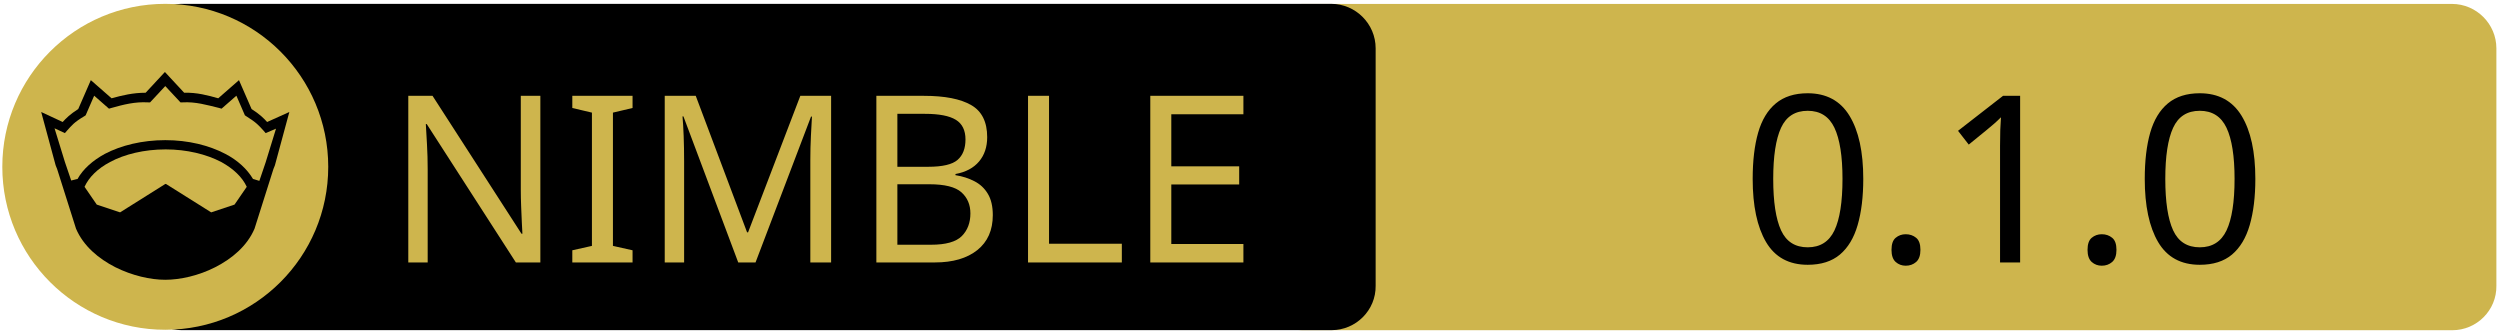
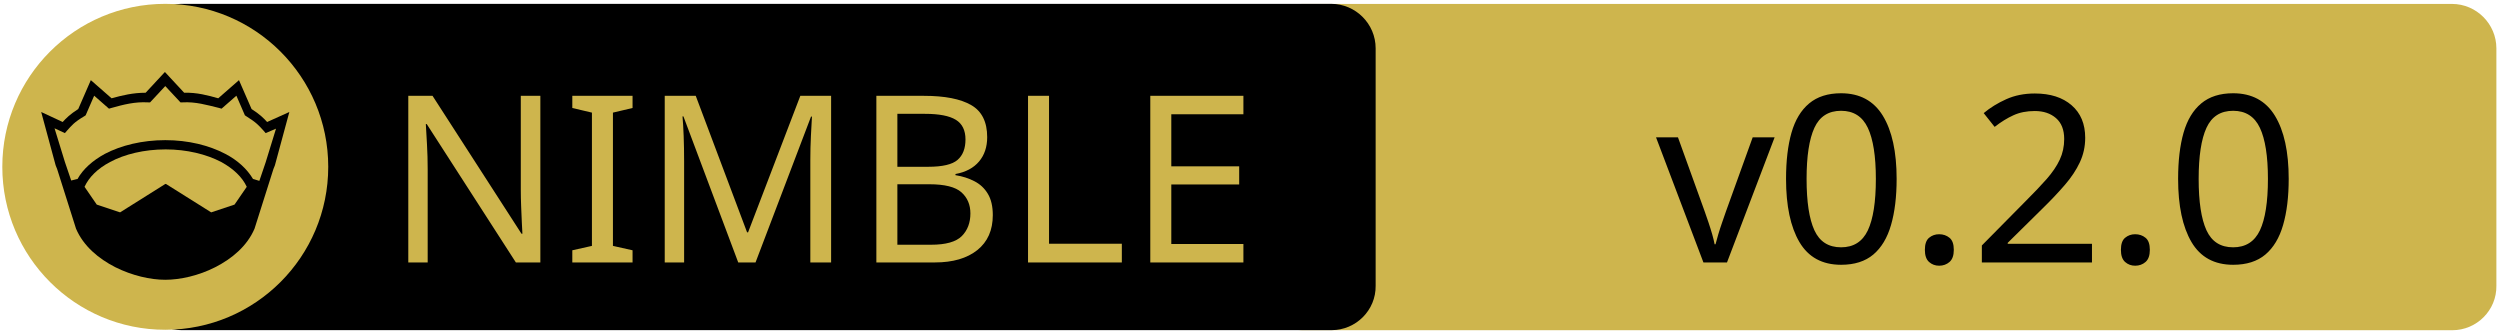
<svg xmlns="http://www.w3.org/2000/svg" xmlns:xlink="http://www.w3.org/1999/xlink" width="675" height="90" xml:space="preserve" version="1.1">
  <a xlink:href="https://github.com/thebadinteger/prx.git">
    <g>
      <path fill="#CEB54D" id="svg_15" d="m662.123,89.159l-310.5,0c-6.6,0 -12,-5.4 -12,-12l0,-64.1c0,-6.6 5.4,-12 12,-12l310.4,0c6.6,0 12,5.4 12,12l0,64.1c0.1,6.6 -5.3,12 -11.9,12z" />
      <path id="svg_1" d="m359.524,89.139l-310.5,0c-6.6,0 -12,-5.4 -12,-12l0,-64.1c0,-6.6 5.4,-12 12,-12l310.4,0c6.6,0 12,5.4 12,12l0,64.1c0.1,6.6 -5.3,12 -11.9,12z" />
      <rect id="svg_2" fill="none" height="45.9" width="315.3" class="st0" y="24.539" x="60.224" />
      <circle id="svg_4" fill="#CEB54D" r="44" cy="45.039" cx="44.624" class="st1" />
      <g id="XMLID_4_">
        <path id="svg_5" d="m78.124,30.239l-3.9,14.4l-0.4,1l-5.1,16.1c0,0 0,0 0,0c-2,4.7 -6.1,8.1 -10.6,10.4c-4.5,2.3 -9.5,3.4 -13.5,3.4c-4,0 -8.9,-1.1 -13.5,-3.4c-4.5,-2.3 -8.6,-5.7 -10.6,-10.4c0,0 0,0 0,0l-5.1,-16.1l-0.4,-1l-3.9,-14.4l5.8,2.7c0.9,-1 2,-2.1 4.2,-3.5l3.4,-7.8l5.6,4.9c2.9,-0.8 5.8,-1.5 9.2,-1.5l5.2,-5.6l5.2,5.6c3.4,-0.1 6.4,0.7 9.2,1.5l5.6,-4.9l3.4,7.8c2.2,1.4 3.3,2.5 4.2,3.5l6,-2.7z" />
        <g id="XMLID_6_">
          <g id="svg_6">
            <path id="svg_7" fill="#CEB54D" d="m66.624,50.439l-3.3,4.8l-6.3,2.1l-12.1,-7.6c-0.1,-0.1 -0.3,-0.1 -0.4,0l-12.1,7.6l-6.3,-2.1l-3.3,-4.8c1.2,-2.6 3.5,-4.9 6.9,-6.7c3.9,-2.1 9.2,-3.4 15,-3.4c5.7,0 11,1.3 15,3.4c3.3,1.8 5.7,4.1 6.9,6.7z" class="st1" />
          </g>
          <g id="svg_8" />
        </g>
        <g id="XMLID_5_">
          <g id="svg_9">
            <path id="svg_10" fill="#CEB54D" d="m74.524,34.739l-2.8,9.1l-1.7,5l-1.6,-0.5c0,0 -0.1,0 -0.1,0c-1.6,-2.7 -4.2,-5.1 -7.5,-6.8c-4.4,-2.3 -10,-3.7 -16.2,-3.7c-6.2,0 -11.9,1.4 -16.3,3.7c-3.3,1.8 -5.9,4.1 -7.4,6.8c0,0 -0.1,0 -0.1,0l-1.6,0.4l-1.7,-5l-2.8,-9.1l2.8,1.3l0.6,-0.7c1.2,-1.3 1.8,-2.2 4.7,-3.9l0.3,-0.2l2.3,-5.3l4,3.5l0.7,-0.2c3.2,-0.9 6.3,-1.7 9.8,-1.5l0.6,0l4.1,-4.4l4.1,4.4l0.6,0c3.5,-0.2 6.5,0.7 9.8,1.5l0.7,0.2l4,-3.5l2.3,5.3l0.3,0.2c2.9,1.8 3.5,2.6 4.7,3.9l0.6,0.7l2.8,-1.2z" class="st1" />
          </g>
          <g id="svg_11" />
        </g>
      </g>
      <text x="-442" y="-350.021" id="svg_16" font-size="63px" font-family="'PT Sans Caption', 'Tahoma', 'Helvetica Neue Medium', 'PT Sans', sans-serif" fill="#CEB54D" class="st1 st2 st3" transform="matrix(1 0 0 1 546.13 420.879)">NIMBLE</text>
-       <text x="-76.0" y="-350.012" id="svg_17" font-size="63.012px" font-family="'PT Sans Caption', 'Tahoma', 'Helvetica Neue Medium', 'PT Sans', sans-serif" fill="#000000" class="st1 st2 st3" transform="matrix(1 0 0 1 546.13 420.879)">0.1.0</text>
+       <text x="-99.0" y="-350.012" id="svg_17" font-size="63.012px" font-family="'PT Sans Caption', 'Tahoma', 'Helvetica Neue Medium', 'PT Sans', sans-serif" fill="#000000" class="st1 st2 st3" transform="matrix(1 0 0 1 546.13 420.879)">v0.2.0</text>
    </g>
  </a>
</svg>
